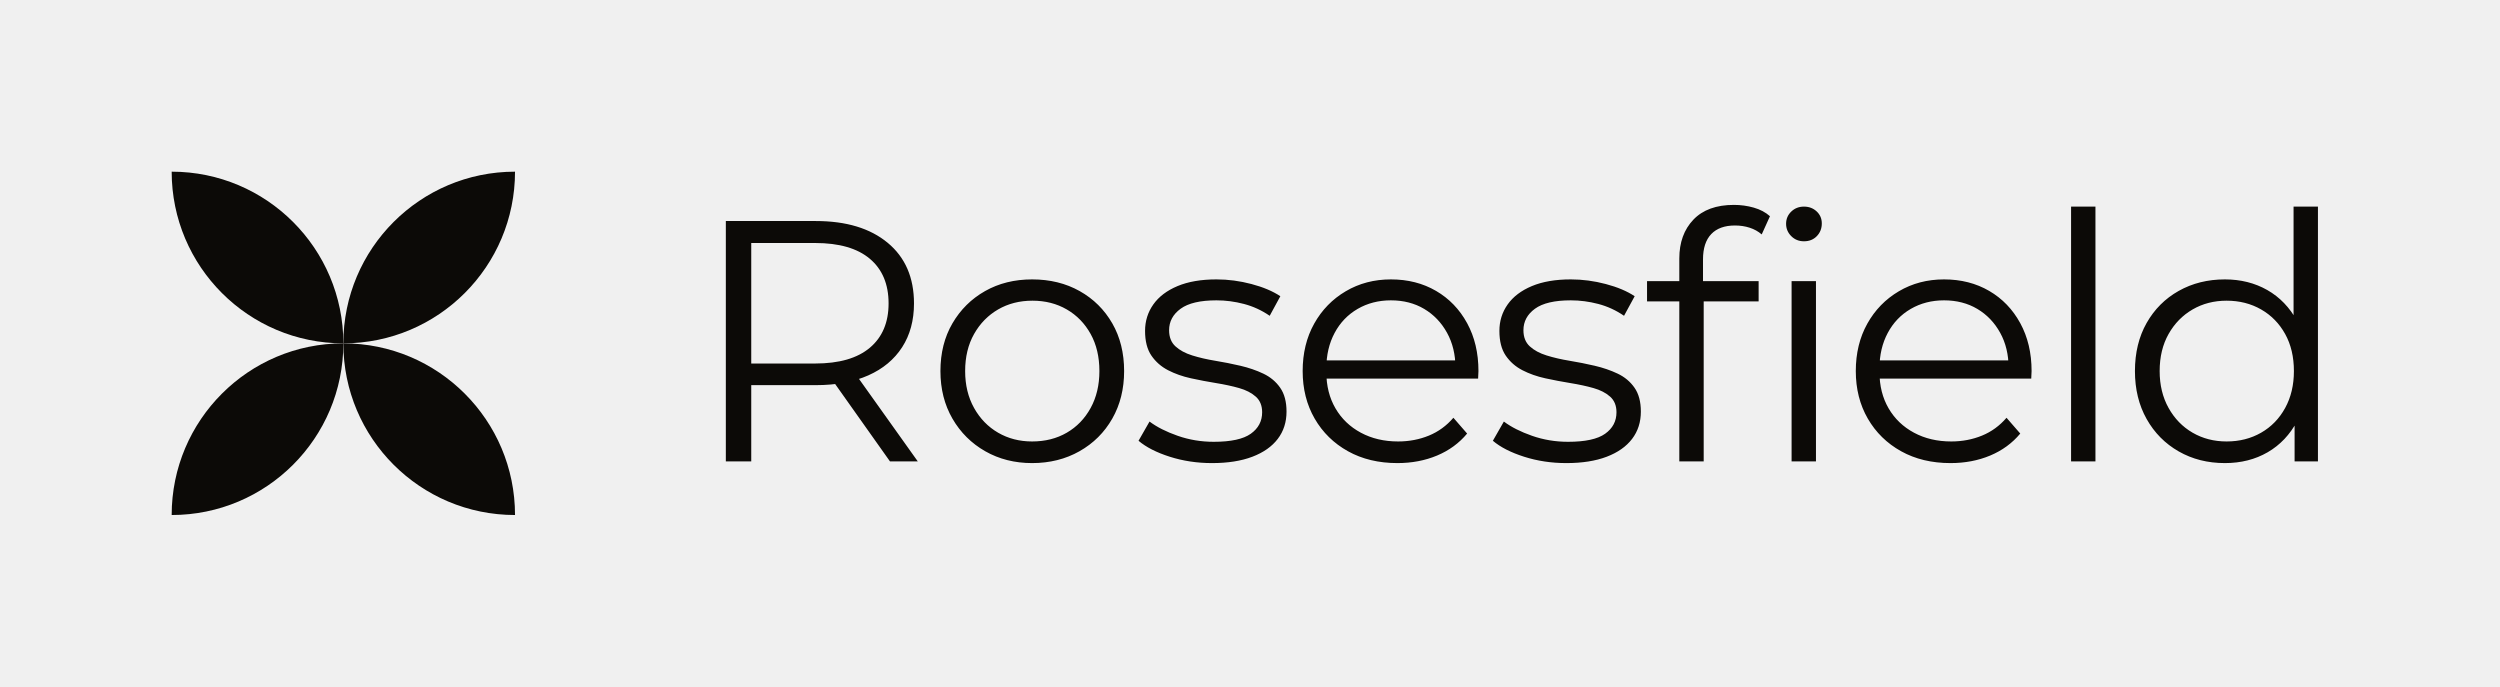
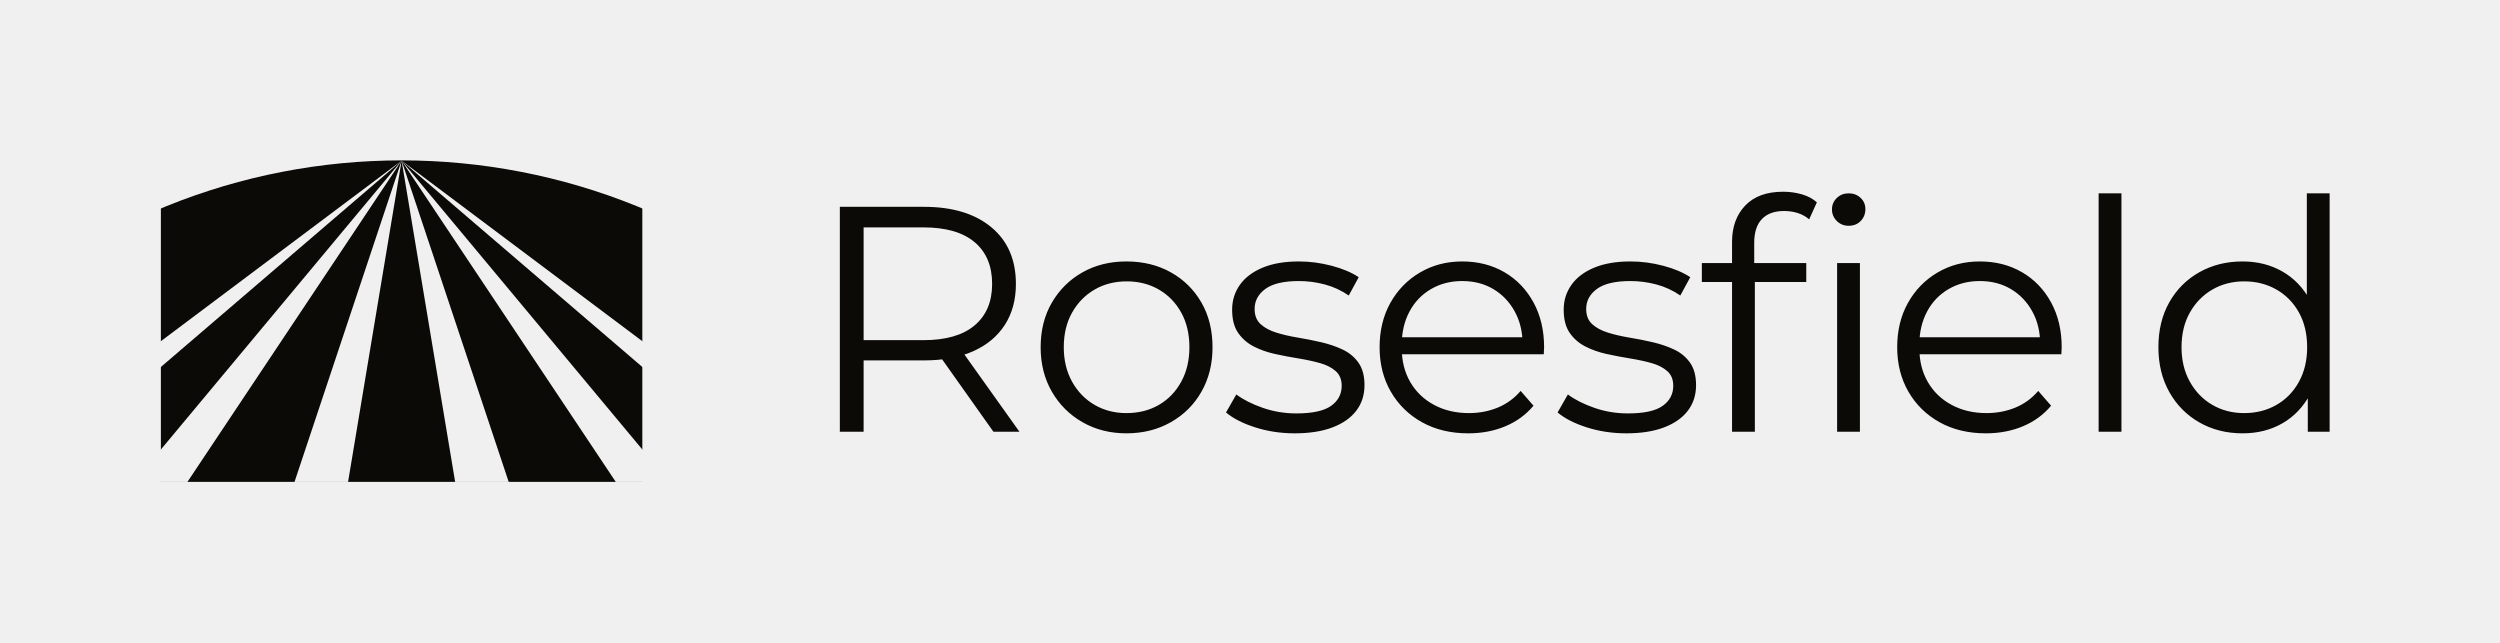
- <svg xmlns="http://www.w3.org/2000/svg" width="233" height="64" viewBox="0 0 233 64" fill="none" role="img" aria-labelledby="rosesfield-title">
-   <path d="M32 32C32 40.837 24.837 48 16 48C16 39.163 23.163 32 32 32Z" fill="#0C0A07" />
-   <path d="M48 48C39.163 48 32 40.837 32 32C40.837 32 48 39.163 48 48Z" fill="#0C0A07" />
-   <path d="M48 16C48 24.837 40.837 32 32 32C32 23.163 39.163 16 48 16Z" fill="#0C0A07" />
-   <path d="M32 32C23.163 32 16 24.837 16 16C24.837 16 32 23.163 32 32Z" fill="#0C0A07" />
-   <path d="M67.648 43L67.648 20.6L76.032 20.6Q80.288 20.6 82.736 22.632Q85.184 24.664 85.184 28.28Q85.184 30.648 84.08 32.36Q82.976 34.072 80.928 34.984Q78.88 35.896 76.032 35.896L68.96 35.896L70.016 34.808L70.016 43ZM82.944 43L77.184 34.872L79.744 34.872L85.536 43ZM70.016 35L68.96 33.88L75.968 33.88Q79.328 33.88 81.072 32.408Q82.816 30.936 82.816 28.28Q82.816 25.592 81.072 24.12Q79.328 22.648 75.968 22.648L68.96 22.648L70.016 21.528ZM96.192 43.16Q93.76 43.16 91.824 42.056Q89.888 40.952 88.768 39.016Q87.648 37.08 87.648 34.584Q87.648 32.056 88.768 30.136Q89.888 28.216 91.808 27.128Q93.728 26.04 96.192 26.04Q98.688 26.04 100.624 27.128Q102.56 28.216 103.664 30.136Q104.768 32.056 104.768 34.584Q104.768 37.08 103.664 39.016Q102.56 40.952 100.608 42.056Q98.656 43.16 96.192 43.16ZM96.192 41.144Q98.016 41.144 99.424 40.328Q100.832 39.512 101.648 38.024Q102.464 36.536 102.464 34.584Q102.464 32.6 101.648 31.128Q100.832 29.656 99.424 28.84Q98.016 28.024 96.224 28.024Q94.432 28.024 93.024 28.84Q91.616 29.656 90.784 31.128Q89.952 32.6 89.952 34.584Q89.952 36.536 90.784 38.024Q91.616 39.512 93.024 40.328Q94.432 41.144 96.192 41.144ZM112.96 43.16Q110.88 43.16 109.024 42.568Q107.168 41.976 106.112 41.08L107.136 39.288Q108.16 40.056 109.76 40.616Q111.36 41.176 113.12 41.176Q115.52 41.176 116.576 40.424Q117.632 39.672 117.632 38.424Q117.632 37.496 117.04 36.968Q116.448 36.44 115.488 36.168Q114.528 35.896 113.344 35.704Q112.16 35.512 110.992 35.256Q109.824 35 108.864 34.504Q107.904 34.008 107.312 33.144Q106.72 32.28 106.72 30.84Q106.72 29.464 107.488 28.376Q108.256 27.288 109.744 26.664Q111.232 26.04 113.376 26.04Q115.008 26.04 116.64 26.472Q118.272 26.904 119.328 27.608L118.336 29.432Q117.216 28.664 115.936 28.328Q114.656 27.992 113.376 27.992Q111.104 27.992 110.032 28.776Q108.96 29.56 108.96 30.776Q108.96 31.736 109.552 32.28Q110.144 32.824 111.12 33.128Q112.096 33.432 113.264 33.624Q114.432 33.816 115.6 34.088Q116.768 34.36 117.744 34.824Q118.72 35.288 119.312 36.136Q119.904 36.984 119.904 38.36Q119.904 39.832 119.088 40.904Q118.272 41.976 116.72 42.568Q115.168 43.16 112.96 43.16ZM130.24 43.16Q127.616 43.16 125.632 42.056Q123.648 40.952 122.528 39.016Q121.408 37.08 121.408 34.584Q121.408 32.088 122.48 30.168Q123.552 28.248 125.424 27.144Q127.296 26.04 129.632 26.04Q132 26.04 133.84 27.112Q135.68 28.184 136.736 30.12Q137.792 32.056 137.792 34.584Q137.792 34.744 137.776 34.92Q137.76 35.096 137.76 35.288L123.136 35.288L123.136 33.592L136.544 33.592L135.648 34.264Q135.648 32.44 134.864 31.016Q134.08 29.592 132.736 28.792Q131.392 27.992 129.632 27.992Q127.904 27.992 126.528 28.792Q125.152 29.592 124.384 31.032Q123.616 32.472 123.616 34.328L123.616 34.68Q123.616 36.6 124.464 38.056Q125.312 39.512 126.832 40.328Q128.352 41.144 130.304 41.144Q131.84 41.144 133.168 40.6Q134.496 40.056 135.456 38.936L136.736 40.408Q135.616 41.752 133.936 42.456Q132.256 43.16 130.24 43.16ZM145.984 43.16Q143.904 43.16 142.048 42.568Q140.192 41.976 139.136 41.08L140.16 39.288Q141.184 40.056 142.784 40.616Q144.384 41.176 146.144 41.176Q148.544 41.176 149.6 40.424Q150.656 39.672 150.656 38.424Q150.656 37.496 150.064 36.968Q149.472 36.44 148.512 36.168Q147.552 35.896 146.368 35.704Q145.184 35.512 144.016 35.256Q142.848 35 141.888 34.504Q140.928 34.008 140.336 33.144Q139.744 32.28 139.744 30.84Q139.744 29.464 140.512 28.376Q141.28 27.288 142.768 26.664Q144.256 26.04 146.4 26.04Q148.032 26.04 149.664 26.472Q151.296 26.904 152.352 27.608L151.36 29.432Q150.24 28.664 148.96 28.328Q147.68 27.992 146.4 27.992Q144.128 27.992 143.056 28.776Q141.984 29.56 141.984 30.776Q141.984 31.736 142.576 32.28Q143.168 32.824 144.144 33.128Q145.12 33.432 146.288 33.624Q147.456 33.816 148.624 34.088Q149.792 34.36 150.768 34.824Q151.744 35.288 152.336 36.136Q152.928 36.984 152.928 38.36Q152.928 39.832 152.112 40.904Q151.296 41.976 149.744 42.568Q148.192 43.16 145.984 43.16ZM156.512 43L156.512 24.088Q156.512 21.848 157.824 20.472Q159.136 19.096 161.6 19.096Q162.56 19.096 163.456 19.352Q164.352 19.608 164.96 20.152L164.192 21.848Q163.712 21.432 163.072 21.224Q162.432 21.016 161.696 21.016Q160.256 21.016 159.488 21.816Q158.72 22.616 158.72 24.184L158.72 26.744L158.784 27.8L158.784 43ZM153.504 28.088L153.504 26.2L163.904 26.2L163.904 28.088ZM166.976 43L166.976 26.2L169.248 26.2L169.248 43ZM168.128 22.488Q167.424 22.488 166.944 22.008Q166.464 21.528 166.464 20.856Q166.464 20.184 166.944 19.72Q167.424 19.256 168.128 19.256Q168.832 19.256 169.312 19.704Q169.792 20.152 169.792 20.824Q169.792 21.528 169.328 22.008Q168.864 22.488 168.128 22.488ZM181.792 43.16Q179.168 43.16 177.184 42.056Q175.2 40.952 174.08 39.016Q172.96 37.08 172.96 34.584Q172.96 32.088 174.032 30.168Q175.104 28.248 176.976 27.144Q178.848 26.04 181.184 26.04Q183.552 26.04 185.392 27.112Q187.232 28.184 188.288 30.12Q189.344 32.056 189.344 34.584Q189.344 34.744 189.328 34.92Q189.312 35.096 189.312 35.288L174.688 35.288L174.688 33.592L188.096 33.592L187.2 34.264Q187.2 32.44 186.416 31.016Q185.632 29.592 184.288 28.792Q182.944 27.992 181.184 27.992Q179.456 27.992 178.08 28.792Q176.704 29.592 175.936 31.032Q175.168 32.472 175.168 34.328L175.168 34.68Q175.168 36.6 176.016 38.056Q176.864 39.512 178.384 40.328Q179.904 41.144 181.856 41.144Q183.392 41.144 184.72 40.6Q186.048 40.056 187.008 38.936L188.288 40.408Q187.168 41.752 185.488 42.456Q183.808 43.16 181.792 43.16ZM193.024 43L193.024 19.256L195.296 19.256L195.296 43ZM207.36 43.16Q204.96 43.16 203.056 42.072Q201.152 40.984 200.064 39.048Q198.976 37.112 198.976 34.584Q198.976 32.024 200.064 30.104Q201.152 28.184 203.056 27.112Q204.96 26.04 207.36 26.04Q209.568 26.04 211.312 27.032Q213.056 28.024 214.096 29.928Q215.136 31.832 215.136 34.584Q215.136 37.304 214.112 39.224Q213.088 41.144 211.344 42.152Q209.6 43.16 207.36 43.16ZM207.52 41.144Q209.312 41.144 210.736 40.328Q212.16 39.512 212.976 38.024Q213.792 36.536 213.792 34.584Q213.792 32.6 212.976 31.128Q212.16 29.656 210.736 28.84Q209.312 28.024 207.52 28.024Q205.76 28.024 204.352 28.84Q202.944 29.656 202.112 31.128Q201.28 32.6 201.28 34.584Q201.28 36.536 202.112 38.024Q202.944 39.512 204.352 40.328Q205.76 41.144 207.52 41.144ZM213.856 43L213.856 37.944L214.08 34.552L213.76 31.16L213.76 19.256L216.032 19.256L216.032 43Z" fill="#0C0A07" />
+ <svg xmlns="http://www.w3.org/2000/svg" width="249" height="64" viewBox="0 0 249 64" fill="none" role="img" aria-labelledby="t">
+   <g transform="translate(16 0.000) scale(1)">
+     <defs>
+       <clipPath id="cu3">
+         <rect width="48" height="48" />
+       </clipPath>
+       <mask id="mu3">
+         <rect x="-20" y="-20" width="90" height="90" fill="white" />
+         <path d="M24 16L-18.667 48L-13.333 48Z" fill="black" />
+         <path d="M24 16L-2.667 48L2.667 48Z" fill="black" />
+         <path d="M24 16L13.333 48L18.667 48Z" fill="black" />
+         <path d="M24 16L29.333 48L34.667 48Z" fill="black" />
+         <path d="M24 16L45.333 48L50.667 48Z" fill="black" />
+         <path d="M24 16L61.333 48L66.667 48Z" fill="black" />
+       </mask>
+     </defs>
+     <g clip-path="url(#cu3)">
+       <g mask="url(#mu3)">
+         <path d="M-20 34.2C4.301 9.899 43.699 9.899 68 34.2L68 60L-20 60Z" fill="#0C0A07" />
+       </g>
+     </g>
+   </g>
+   <g transform="translate(16 0)">
+     <path d="M67.648 43L67.648 20.6L76.032 20.6Q80.288 20.6 82.736 22.632Q85.184 24.664 85.184 28.28Q85.184 30.648 84.08 32.36Q82.976 34.072 80.928 34.984Q78.88 35.896 76.032 35.896L68.96 35.896L70.016 34.808L70.016 43ZM82.944 43L77.184 34.872L79.744 34.872L85.536 43ZM70.016 35L68.96 33.88L75.968 33.88Q79.328 33.88 81.072 32.408Q82.816 30.936 82.816 28.28Q82.816 25.592 81.072 24.12Q79.328 22.648 75.968 22.648L68.96 22.648L70.016 21.528ZM96.192 43.16Q93.76 43.16 91.824 42.056Q89.888 40.952 88.768 39.016Q87.648 37.08 87.648 34.584Q87.648 32.056 88.768 30.136Q89.888 28.216 91.808 27.128Q93.728 26.04 96.192 26.04Q98.688 26.04 100.624 27.128Q102.56 28.216 103.664 30.136Q104.768 32.056 104.768 34.584Q104.768 37.08 103.664 39.016Q102.56 40.952 100.608 42.056Q98.656 43.16 96.192 43.16ZM96.192 41.144Q98.016 41.144 99.424 40.328Q100.832 39.512 101.648 38.024Q102.464 36.536 102.464 34.584Q102.464 32.6 101.648 31.128Q100.832 29.656 99.424 28.84Q98.016 28.024 96.224 28.024Q94.432 28.024 93.024 28.84Q91.616 29.656 90.784 31.128Q89.952 32.6 89.952 34.584Q89.952 36.536 90.784 38.024Q91.616 39.512 93.024 40.328Q94.432 41.144 96.192 41.144ZM112.96 43.16Q110.88 43.16 109.024 42.568Q107.168 41.976 106.112 41.08L107.136 39.288Q108.16 40.056 109.76 40.616Q111.36 41.176 113.12 41.176Q115.52 41.176 116.576 40.424Q117.632 39.672 117.632 38.424Q117.632 37.496 117.04 36.968Q116.448 36.44 115.488 36.168Q114.528 35.896 113.344 35.704Q112.16 35.512 110.992 35.256Q109.824 35 108.864 34.504Q107.904 34.008 107.312 33.144Q106.72 32.28 106.72 30.84Q106.72 29.464 107.488 28.376Q108.256 27.288 109.744 26.664Q111.232 26.04 113.376 26.04Q115.008 26.04 116.64 26.472Q118.272 26.904 119.328 27.608L118.336 29.432Q117.216 28.664 115.936 28.328Q114.656 27.992 113.376 27.992Q111.104 27.992 110.032 28.776Q108.96 29.56 108.96 30.776Q108.96 31.736 109.552 32.28Q110.144 32.824 111.12 33.128Q112.096 33.432 113.264 33.624Q114.432 33.816 115.6 34.088Q116.768 34.36 117.744 34.824Q118.72 35.288 119.312 36.136Q119.904 36.984 119.904 38.36Q119.904 39.832 119.088 40.904Q118.272 41.976 116.72 42.568Q115.168 43.16 112.96 43.16ZM130.24 43.16Q127.616 43.16 125.632 42.056Q123.648 40.952 122.528 39.016Q121.408 37.08 121.408 34.584Q121.408 32.088 122.48 30.168Q123.552 28.248 125.424 27.144Q127.296 26.04 129.632 26.04Q132 26.04 133.84 27.112Q135.68 28.184 136.736 30.12Q137.792 32.056 137.792 34.584Q137.792 34.744 137.776 34.92Q137.76 35.096 137.76 35.288L123.136 35.288L123.136 33.592L136.544 33.592L135.648 34.264Q135.648 32.44 134.864 31.016Q134.08 29.592 132.736 28.792Q131.392 27.992 129.632 27.992Q127.904 27.992 126.528 28.792Q125.152 29.592 124.384 31.032Q123.616 32.472 123.616 34.328L123.616 34.68Q123.616 36.6 124.464 38.056Q125.312 39.512 126.832 40.328Q128.352 41.144 130.304 41.144Q131.84 41.144 133.168 40.6Q134.496 40.056 135.456 38.936L136.736 40.408Q135.616 41.752 133.936 42.456Q132.256 43.16 130.24 43.16ZM145.984 43.16Q143.904 43.16 142.048 42.568Q140.192 41.976 139.136 41.08L140.16 39.288Q141.184 40.056 142.784 40.616Q144.384 41.176 146.144 41.176Q148.544 41.176 149.6 40.424Q150.656 39.672 150.656 38.424Q150.656 37.496 150.064 36.968Q149.472 36.44 148.512 36.168Q147.552 35.896 146.368 35.704Q145.184 35.512 144.016 35.256Q142.848 35 141.888 34.504Q140.928 34.008 140.336 33.144Q139.744 32.28 139.744 30.84Q139.744 29.464 140.512 28.376Q141.28 27.288 142.768 26.664Q144.256 26.04 146.4 26.04Q148.032 26.04 149.664 26.472Q151.296 26.904 152.352 27.608L151.36 29.432Q150.24 28.664 148.96 28.328Q147.68 27.992 146.4 27.992Q144.128 27.992 143.056 28.776Q141.984 29.56 141.984 30.776Q141.984 31.736 142.576 32.28Q143.168 32.824 144.144 33.128Q145.12 33.432 146.288 33.624Q147.456 33.816 148.624 34.088Q149.792 34.36 150.768 34.824Q151.744 35.288 152.336 36.136Q152.928 36.984 152.928 38.36Q152.928 39.832 152.112 40.904Q151.296 41.976 149.744 42.568Q148.192 43.16 145.984 43.16ZM156.512 43L156.512 24.088Q156.512 21.848 157.824 20.472Q159.136 19.096 161.6 19.096Q162.56 19.096 163.456 19.352Q164.352 19.608 164.96 20.152L164.192 21.848Q163.712 21.432 163.072 21.224Q162.432 21.016 161.696 21.016Q160.256 21.016 159.488 21.816Q158.72 22.616 158.72 24.184L158.72 26.744L158.784 27.8L158.784 43ZM153.504 28.088L153.504 26.2L163.904 26.2L163.904 28.088ZM166.976 43L166.976 26.2L169.248 26.2L169.248 43ZM168.128 22.488Q167.424 22.488 166.944 22.008Q166.464 21.528 166.464 20.856Q166.464 20.184 166.944 19.72Q167.424 19.256 168.128 19.256Q168.832 19.256 169.312 19.704Q169.792 20.152 169.792 20.824Q169.792 21.528 169.328 22.008Q168.864 22.488 168.128 22.488ZM181.792 43.16Q179.168 43.16 177.184 42.056Q175.2 40.952 174.08 39.016Q172.96 37.08 172.96 34.584Q172.96 32.088 174.032 30.168Q175.104 28.248 176.976 27.144Q178.848 26.04 181.184 26.04Q183.552 26.04 185.392 27.112Q187.232 28.184 188.288 30.12Q189.344 32.056 189.344 34.584Q189.344 34.744 189.328 34.92Q189.312 35.096 189.312 35.288L174.688 35.288L174.688 33.592L188.096 33.592L187.2 34.264Q187.2 32.44 186.416 31.016Q185.632 29.592 184.288 28.792Q182.944 27.992 181.184 27.992Q179.456 27.992 178.08 28.792Q176.704 29.592 175.936 31.032Q175.168 32.472 175.168 34.328L175.168 34.68Q175.168 36.6 176.016 38.056Q176.864 39.512 178.384 40.328Q179.904 41.144 181.856 41.144Q183.392 41.144 184.72 40.6Q186.048 40.056 187.008 38.936L188.288 40.408Q187.168 41.752 185.488 42.456Q183.808 43.16 181.792 43.16ZM193.024 43L193.024 19.256L195.296 19.256L195.296 43ZM207.36 43.16Q204.96 43.16 203.056 42.072Q201.152 40.984 200.064 39.048Q198.976 37.112 198.976 34.584Q198.976 32.024 200.064 30.104Q201.152 28.184 203.056 27.112Q204.96 26.04 207.36 26.04Q209.568 26.04 211.312 27.032Q213.056 28.024 214.096 29.928Q215.136 31.832 215.136 34.584Q215.136 37.304 214.112 39.224Q213.088 41.144 211.344 42.152Q209.6 43.16 207.36 43.16ZM207.52 41.144Q209.312 41.144 210.736 40.328Q212.16 39.512 212.976 38.024Q213.792 36.536 213.792 34.584Q213.792 32.6 212.976 31.128Q212.16 29.656 210.736 28.84Q209.312 28.024 207.52 28.024Q205.76 28.024 204.352 28.84Q202.944 29.656 202.112 31.128Q201.28 32.6 201.28 34.584Q201.28 36.536 202.112 38.024Q202.944 39.512 204.352 40.328Q205.76 41.144 207.52 41.144ZM213.856 43L213.856 37.944L214.08 34.552L213.76 31.16L213.76 19.256L216.032 19.256L216.032 43Z" fill="#0C0A07" />
+   </g>
</svg>
